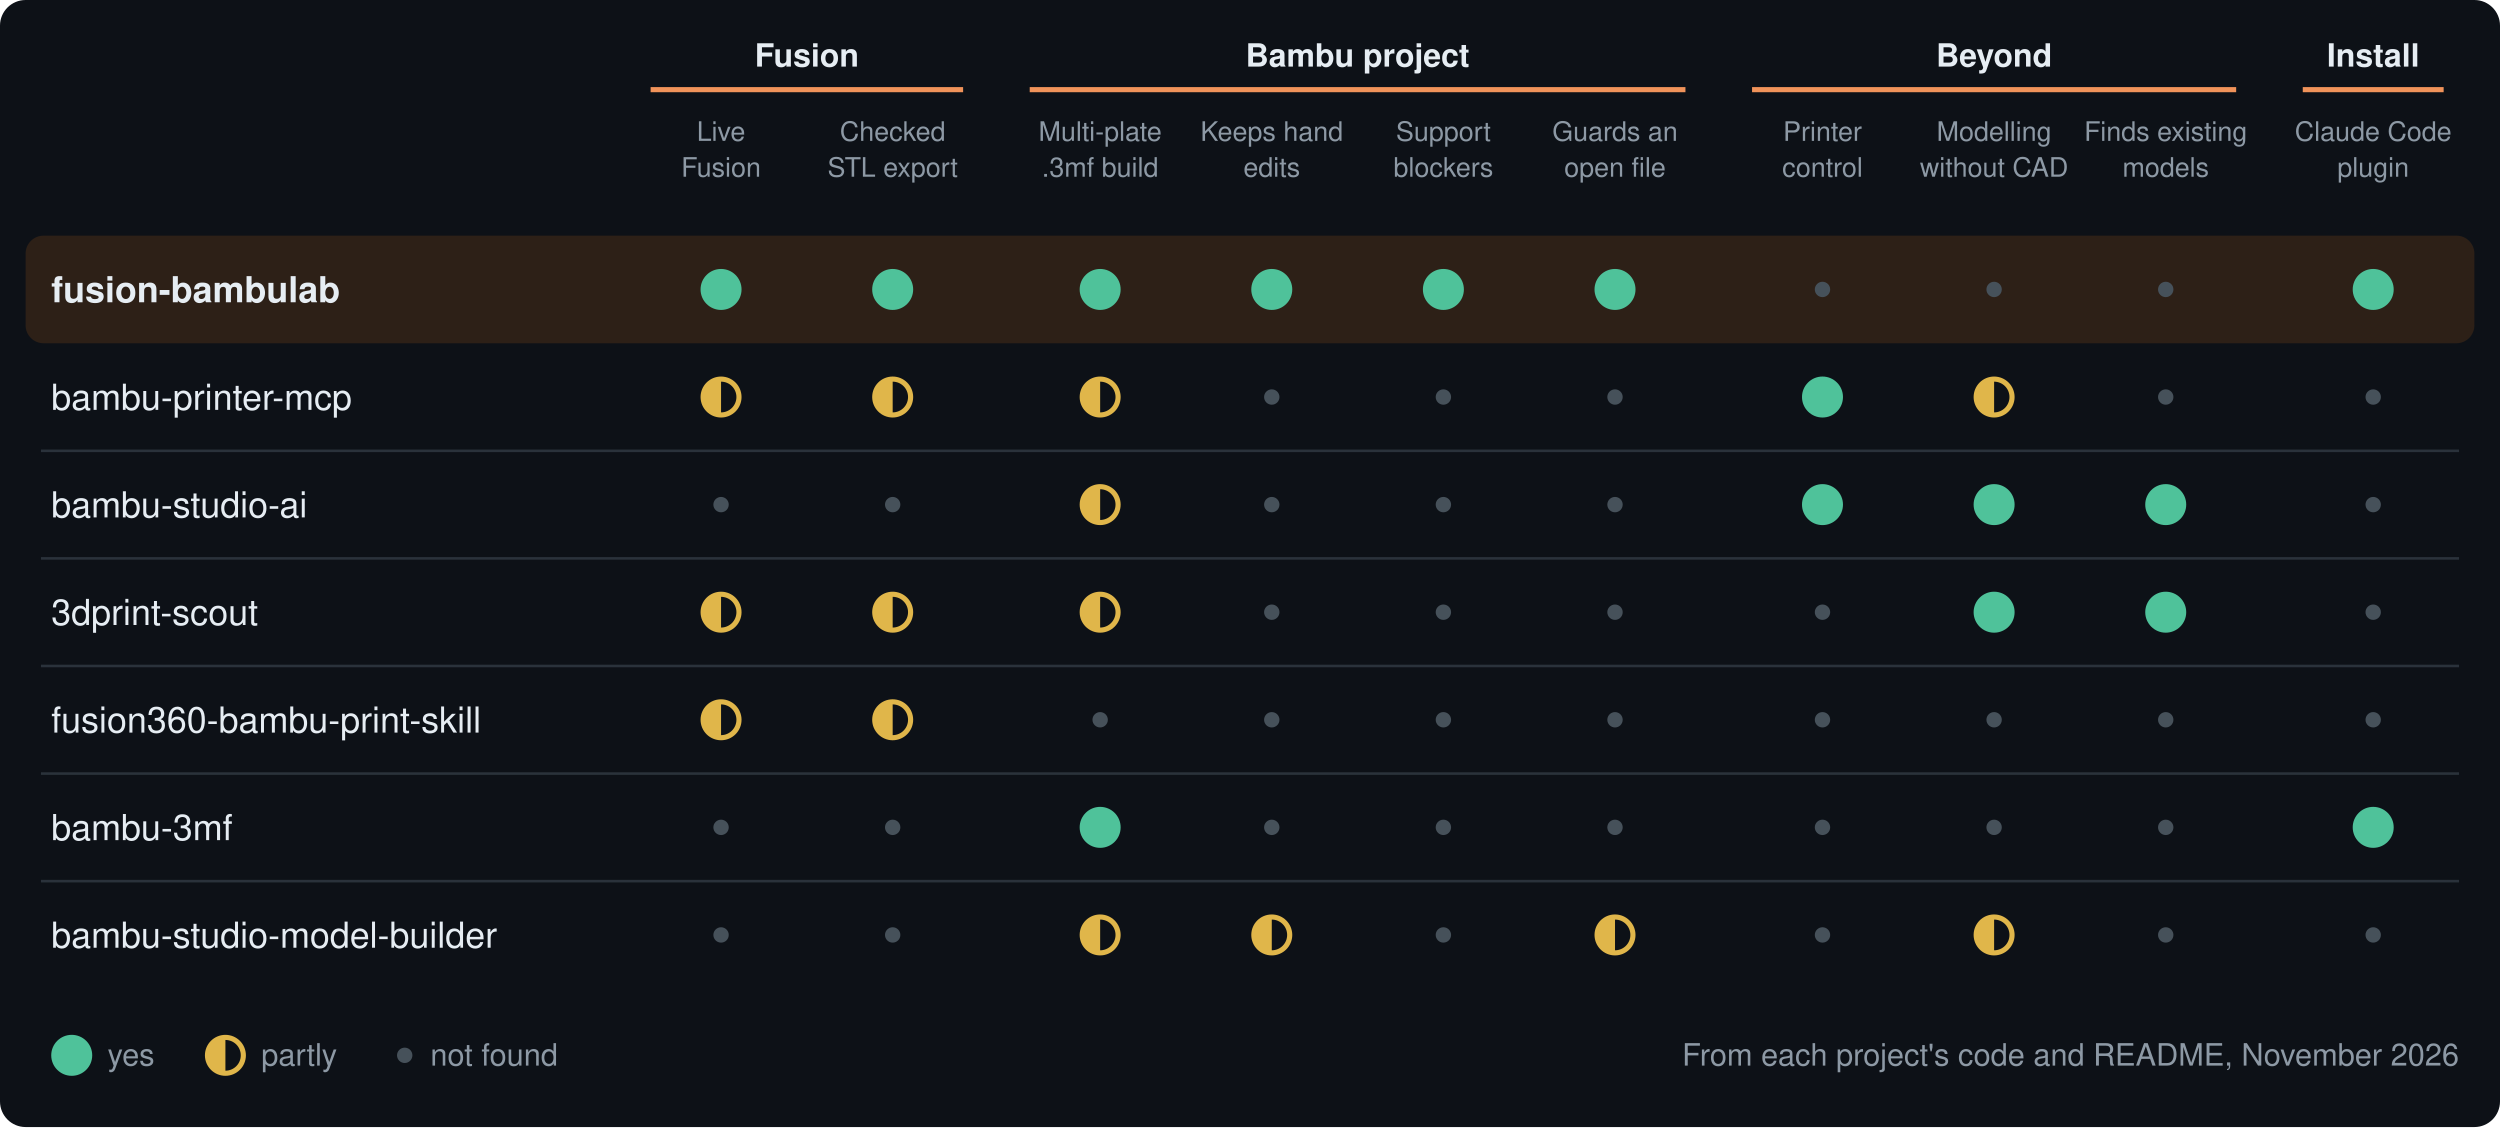
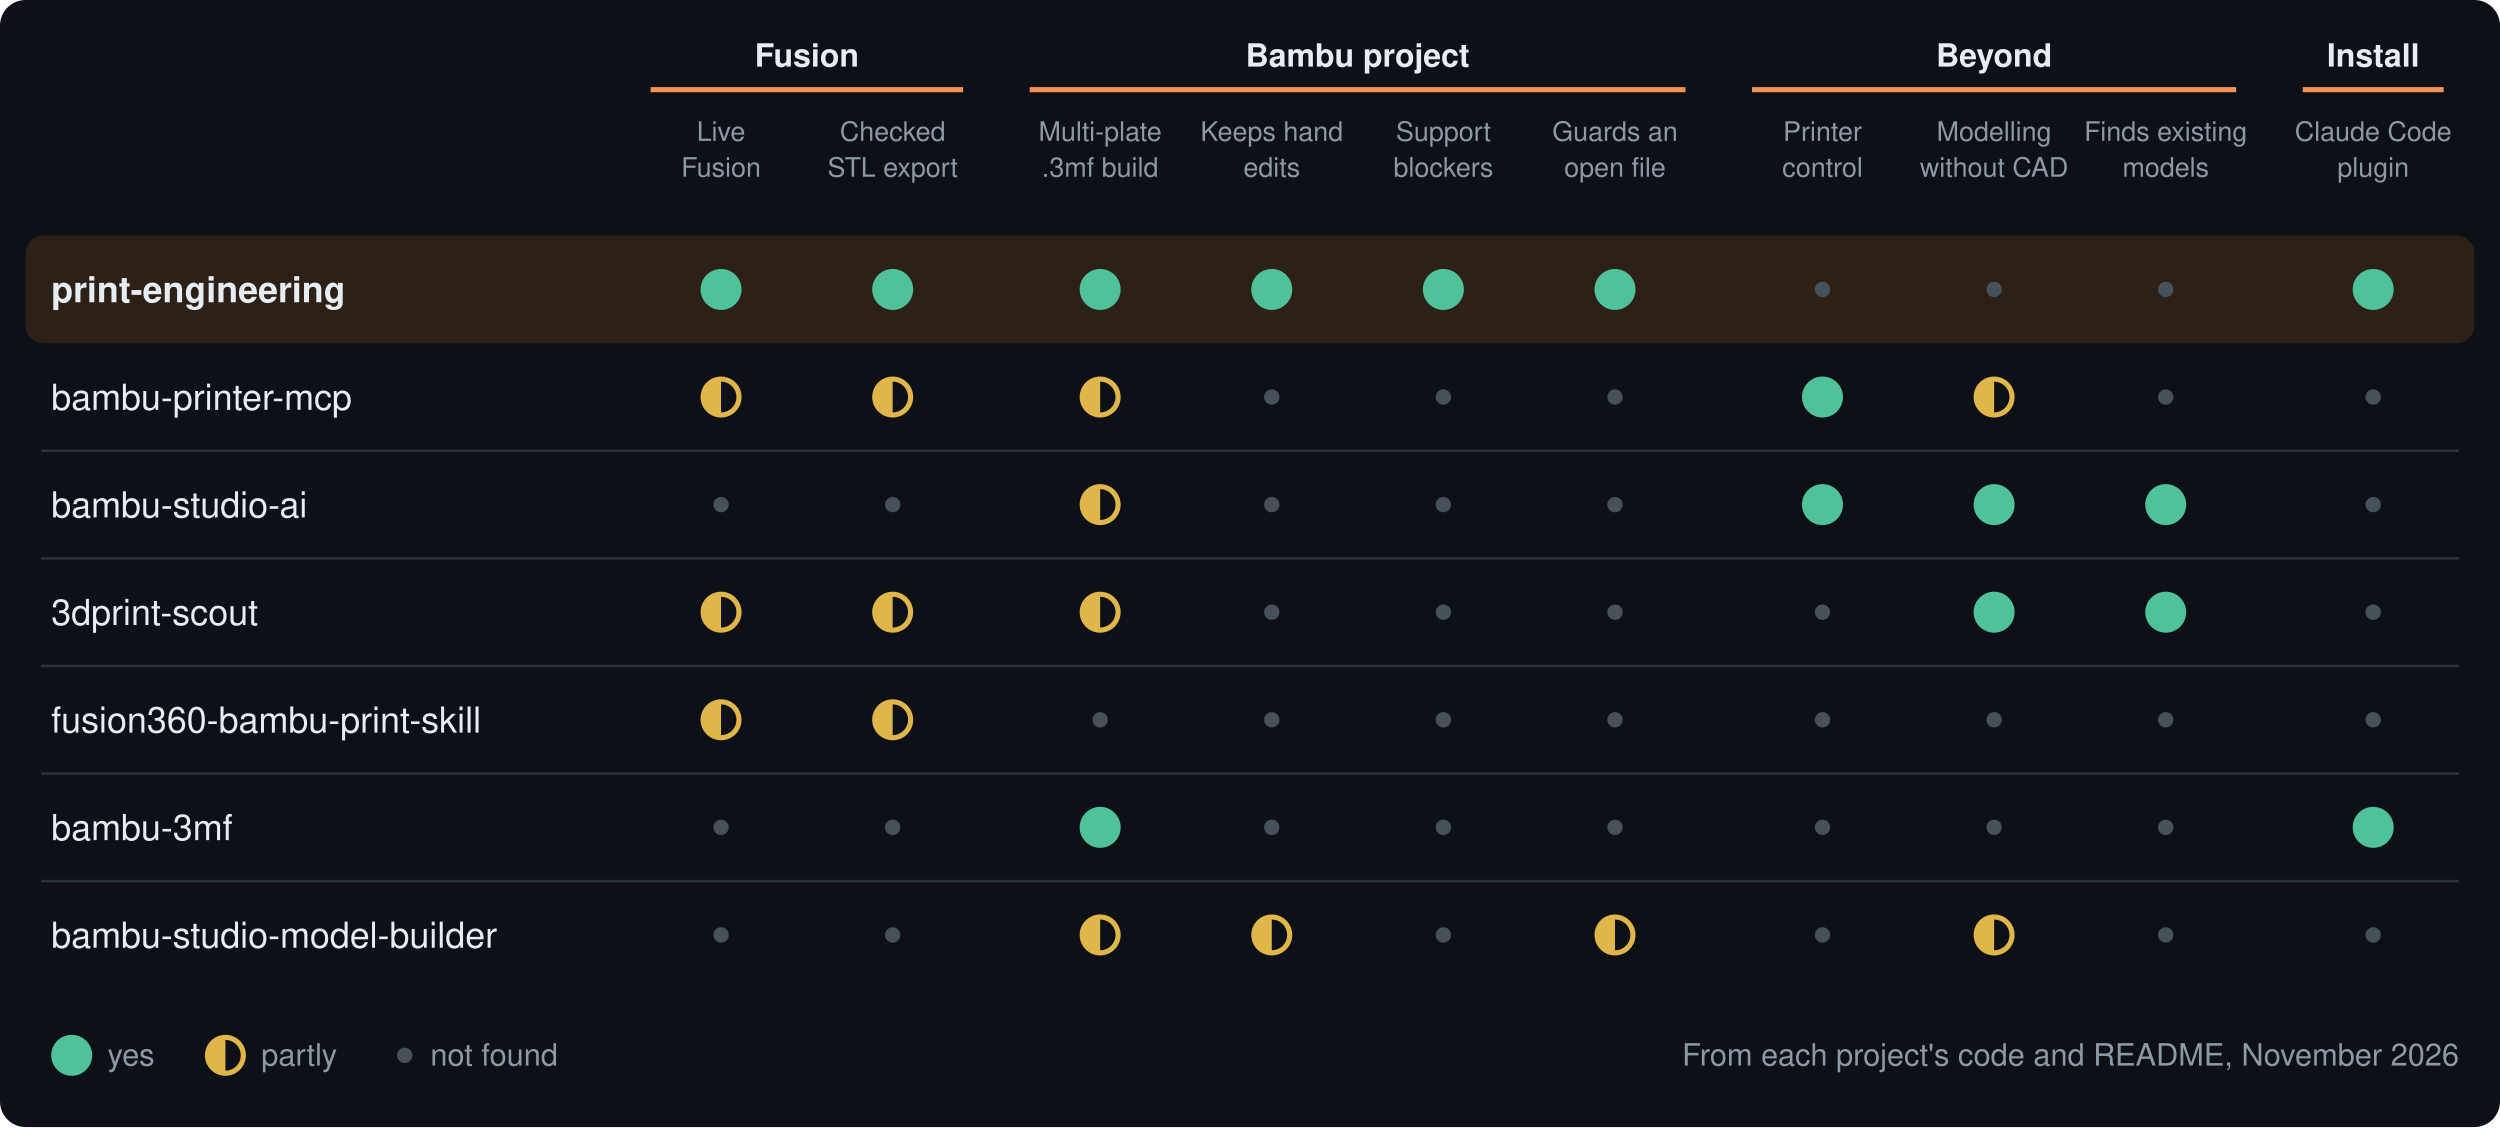
<svg xmlns="http://www.w3.org/2000/svg" viewBox="0 0 976 440" width="976" font-family="-apple-system,BlinkMacSystemFont,'Segoe UI',Helvetica,Arial,sans-serif">
  <rect width="976" height="440" rx="10" fill="#0d1117" />
  <text x="315" y="26" text-anchor="middle" font-size="12.5" font-weight="600" fill="#e6edf3">Fusion</text>
  <line x1="254" y1="35" x2="376" y2="35" stroke="#f0935a" stroke-width="2" />
  <text x="530" y="26" text-anchor="middle" font-size="12.5" font-weight="600" fill="#e6edf3">Bambu project</text>
  <line x1="402" y1="35" x2="658" y2="35" stroke="#f0935a" stroke-width="2" />
  <text x="778.5" y="26" text-anchor="middle" font-size="12.5" font-weight="600" fill="#e6edf3">Beyond</text>
  <line x1="684" y1="35" x2="873" y2="35" stroke="#f0935a" stroke-width="2" />
  <text x="926.5" y="26" text-anchor="middle" font-size="12.5" font-weight="600" fill="#e6edf3">Install</text>
  <line x1="899" y1="35" x2="954" y2="35" stroke="#f0935a" stroke-width="2" />
  <text x="281.5" y="55" text-anchor="middle" font-size="10.5" fill="#8d99a5">Live</text>
  <text x="281.5" y="69" text-anchor="middle" font-size="10.5" fill="#8d99a5">Fusion</text>
  <text x="348.5" y="55" text-anchor="middle" font-size="10.5" fill="#8d99a5">Checked</text>
  <text x="348.5" y="69" text-anchor="middle" font-size="10.5" fill="#8d99a5">STL export</text>
  <text x="429.5" y="55" text-anchor="middle" font-size="10.5" fill="#8d99a5">Multi-plate</text>
  <text x="429.5" y="69" text-anchor="middle" font-size="10.5" fill="#8d99a5">.3mf build</text>
  <text x="496.5" y="55" text-anchor="middle" font-size="10.5" fill="#8d99a5">Keeps hand</text>
  <text x="496.5" y="69" text-anchor="middle" font-size="10.5" fill="#8d99a5">edits</text>
  <text x="563.5" y="55" text-anchor="middle" font-size="10.5" fill="#8d99a5">Support</text>
  <text x="563.5" y="69" text-anchor="middle" font-size="10.5" fill="#8d99a5">blockers</text>
  <text x="630.5" y="55" text-anchor="middle" font-size="10.5" fill="#8d99a5">Guards an</text>
  <text x="630.5" y="69" text-anchor="middle" font-size="10.5" fill="#8d99a5">open file</text>
  <text x="711.5" y="55" text-anchor="middle" font-size="10.5" fill="#8d99a5">Printer</text>
  <text x="711.5" y="69" text-anchor="middle" font-size="10.5" fill="#8d99a5">control</text>
  <text x="778.5" y="55" text-anchor="middle" font-size="10.5" fill="#8d99a5">Modelling</text>
  <text x="778.5" y="69" text-anchor="middle" font-size="10.5" fill="#8d99a5">without CAD</text>
  <text x="845.5" y="55" text-anchor="middle" font-size="10.5" fill="#8d99a5">Finds existing</text>
  <text x="845.5" y="69" text-anchor="middle" font-size="10.5" fill="#8d99a5">models</text>
  <text x="926.5" y="55" text-anchor="middle" font-size="10.5" fill="#8d99a5">Claude Code</text>
  <text x="926.5" y="69" text-anchor="middle" font-size="10.5" fill="#8d99a5">plugin</text>
  <rect x="10" y="92" width="956" height="42" rx="7" fill="#2d2017" />
-   <text x="20" y="118" font-size="14" font-weight="700" fill="#e6edf3">fusion-bambulab</text>
+   <text x="20" y="118" font-size="14" font-weight="700" fill="#e6edf3">print-engineering</text>
  <circle cx="281.5" cy="113" r="8" fill="#4fc29a" />
  <circle cx="348.5" cy="113" r="8" fill="#4fc29a" />
  <circle cx="429.5" cy="113" r="8" fill="#4fc29a" />
  <circle cx="496.5" cy="113" r="8" fill="#4fc29a" />
  <circle cx="563.5" cy="113" r="8" fill="#4fc29a" />
  <circle cx="630.5" cy="113" r="8" fill="#4fc29a" />
  <circle cx="711.5" cy="113" r="3" fill="#46515a" />
  <circle cx="778.5" cy="113" r="3" fill="#46515a" />
  <circle cx="845.5" cy="113" r="3" fill="#46515a" />
  <circle cx="926.5" cy="113" r="8" fill="#4fc29a" />
  <text x="20" y="160" font-size="14" font-weight="500" fill="#e6edf3">bambu-printer-mcp</text>
  <circle cx="281.5" cy="155" r="7" fill="none" stroke="#e0b64a" stroke-width="2" />
  <path d="M281.5 148 a7 7 0 0 0 0 14 z" fill="#e0b64a" />
  <circle cx="348.5" cy="155" r="7" fill="none" stroke="#e0b64a" stroke-width="2" />
  <path d="M348.5 148 a7 7 0 0 0 0 14 z" fill="#e0b64a" />
  <circle cx="429.5" cy="155" r="7" fill="none" stroke="#e0b64a" stroke-width="2" />
  <path d="M429.5 148 a7 7 0 0 0 0 14 z" fill="#e0b64a" />
  <circle cx="496.5" cy="155" r="3" fill="#46515a" />
  <circle cx="563.5" cy="155" r="3" fill="#46515a" />
  <circle cx="630.5" cy="155" r="3" fill="#46515a" />
  <circle cx="711.5" cy="155" r="8" fill="#4fc29a" />
  <circle cx="778.5" cy="155" r="7" fill="none" stroke="#e0b64a" stroke-width="2" />
  <path d="M778.5 148 a7 7 0 0 0 0 14 z" fill="#e0b64a" />
  <circle cx="845.5" cy="155" r="3" fill="#46515a" />
  <circle cx="926.5" cy="155" r="3" fill="#46515a" />
  <line x1="16" y1="176" x2="960" y2="176" stroke="#2a323b" />
  <text x="20" y="202" font-size="14" font-weight="500" fill="#e6edf3">bambu-studio-ai</text>
  <circle cx="281.5" cy="197" r="3" fill="#46515a" />
  <circle cx="348.5" cy="197" r="3" fill="#46515a" />
  <circle cx="429.5" cy="197" r="7" fill="none" stroke="#e0b64a" stroke-width="2" />
  <path d="M429.5 190 a7 7 0 0 0 0 14 z" fill="#e0b64a" />
  <circle cx="496.5" cy="197" r="3" fill="#46515a" />
  <circle cx="563.5" cy="197" r="3" fill="#46515a" />
  <circle cx="630.5" cy="197" r="3" fill="#46515a" />
  <circle cx="711.5" cy="197" r="8" fill="#4fc29a" />
  <circle cx="778.5" cy="197" r="8" fill="#4fc29a" />
  <circle cx="845.5" cy="197" r="8" fill="#4fc29a" />
  <circle cx="926.5" cy="197" r="3" fill="#46515a" />
  <line x1="16" y1="218" x2="960" y2="218" stroke="#2a323b" />
  <text x="20" y="244" font-size="14" font-weight="500" fill="#e6edf3">3dprint-scout</text>
  <circle cx="281.5" cy="239" r="7" fill="none" stroke="#e0b64a" stroke-width="2" />
  <path d="M281.5 232 a7 7 0 0 0 0 14 z" fill="#e0b64a" />
  <circle cx="348.5" cy="239" r="7" fill="none" stroke="#e0b64a" stroke-width="2" />
  <path d="M348.5 232 a7 7 0 0 0 0 14 z" fill="#e0b64a" />
  <circle cx="429.5" cy="239" r="7" fill="none" stroke="#e0b64a" stroke-width="2" />
  <path d="M429.5 232 a7 7 0 0 0 0 14 z" fill="#e0b64a" />
  <circle cx="496.5" cy="239" r="3" fill="#46515a" />
  <circle cx="563.5" cy="239" r="3" fill="#46515a" />
  <circle cx="630.5" cy="239" r="3" fill="#46515a" />
  <circle cx="711.5" cy="239" r="3" fill="#46515a" />
  <circle cx="778.5" cy="239" r="8" fill="#4fc29a" />
  <circle cx="845.5" cy="239" r="8" fill="#4fc29a" />
  <circle cx="926.5" cy="239" r="3" fill="#46515a" />
  <line x1="16" y1="260" x2="960" y2="260" stroke="#2a323b" />
  <text x="20" y="286" font-size="14" font-weight="500" fill="#e6edf3">fusion360-bambu-print-skill</text>
  <circle cx="281.5" cy="281" r="7" fill="none" stroke="#e0b64a" stroke-width="2" />
  <path d="M281.5 274 a7 7 0 0 0 0 14 z" fill="#e0b64a" />
  <circle cx="348.5" cy="281" r="7" fill="none" stroke="#e0b64a" stroke-width="2" />
  <path d="M348.5 274 a7 7 0 0 0 0 14 z" fill="#e0b64a" />
  <circle cx="429.5" cy="281" r="3" fill="#46515a" />
  <circle cx="496.5" cy="281" r="3" fill="#46515a" />
  <circle cx="563.5" cy="281" r="3" fill="#46515a" />
  <circle cx="630.5" cy="281" r="3" fill="#46515a" />
  <circle cx="711.5" cy="281" r="3" fill="#46515a" />
  <circle cx="778.5" cy="281" r="3" fill="#46515a" />
  <circle cx="845.5" cy="281" r="3" fill="#46515a" />
  <circle cx="926.5" cy="281" r="3" fill="#46515a" />
  <line x1="16" y1="302" x2="960" y2="302" stroke="#2a323b" />
  <text x="20" y="328" font-size="14" font-weight="500" fill="#e6edf3">bambu-3mf</text>
  <circle cx="281.5" cy="323" r="3" fill="#46515a" />
  <circle cx="348.5" cy="323" r="3" fill="#46515a" />
  <circle cx="429.5" cy="323" r="8" fill="#4fc29a" />
  <circle cx="496.5" cy="323" r="3" fill="#46515a" />
  <circle cx="563.5" cy="323" r="3" fill="#46515a" />
  <circle cx="630.5" cy="323" r="3" fill="#46515a" />
  <circle cx="711.5" cy="323" r="3" fill="#46515a" />
  <circle cx="778.5" cy="323" r="3" fill="#46515a" />
  <circle cx="845.5" cy="323" r="3" fill="#46515a" />
  <circle cx="926.5" cy="323" r="8" fill="#4fc29a" />
  <line x1="16" y1="344" x2="960" y2="344" stroke="#2a323b" />
  <text x="20" y="370" font-size="14" font-weight="500" fill="#e6edf3">bambu-studio-model-builder</text>
  <circle cx="281.5" cy="365" r="3" fill="#46515a" />
  <circle cx="348.5" cy="365" r="3" fill="#46515a" />
  <circle cx="429.5" cy="365" r="7" fill="none" stroke="#e0b64a" stroke-width="2" />
  <path d="M429.5 358 a7 7 0 0 0 0 14 z" fill="#e0b64a" />
  <circle cx="496.5" cy="365" r="7" fill="none" stroke="#e0b64a" stroke-width="2" />
  <path d="M496.5 358 a7 7 0 0 0 0 14 z" fill="#e0b64a" />
  <circle cx="563.5" cy="365" r="3" fill="#46515a" />
  <circle cx="630.5" cy="365" r="7" fill="none" stroke="#e0b64a" stroke-width="2" />
  <path d="M630.5 358 a7 7 0 0 0 0 14 z" fill="#e0b64a" />
  <circle cx="711.5" cy="365" r="3" fill="#46515a" />
  <circle cx="778.5" cy="365" r="7" fill="none" stroke="#e0b64a" stroke-width="2" />
  <path d="M778.5 358 a7 7 0 0 0 0 14 z" fill="#e0b64a" />
  <circle cx="845.5" cy="365" r="3" fill="#46515a" />
  <circle cx="926.5" cy="365" r="3" fill="#46515a" />
  <circle cx="28" cy="412" r="8" fill="#4fc29a" />
  <text x="42" y="416" font-size="12" fill="#8d99a5">yes</text>
  <circle cx="88" cy="412" r="7" fill="none" stroke="#e0b64a" stroke-width="2" />
  <path d="M88 405 a7 7 0 0 0 0 14 z" fill="#e0b64a" />
  <text x="102" y="416" font-size="12" fill="#8d99a5">partly</text>
  <circle cx="158" cy="412" r="3" fill="#46515a" />
  <text x="168" y="416" font-size="12" fill="#8d99a5">not found</text>
  <text x="960" y="416" text-anchor="end" font-size="12" fill="#8d99a5">From each project's code and README, November 2026</text>
</svg>
